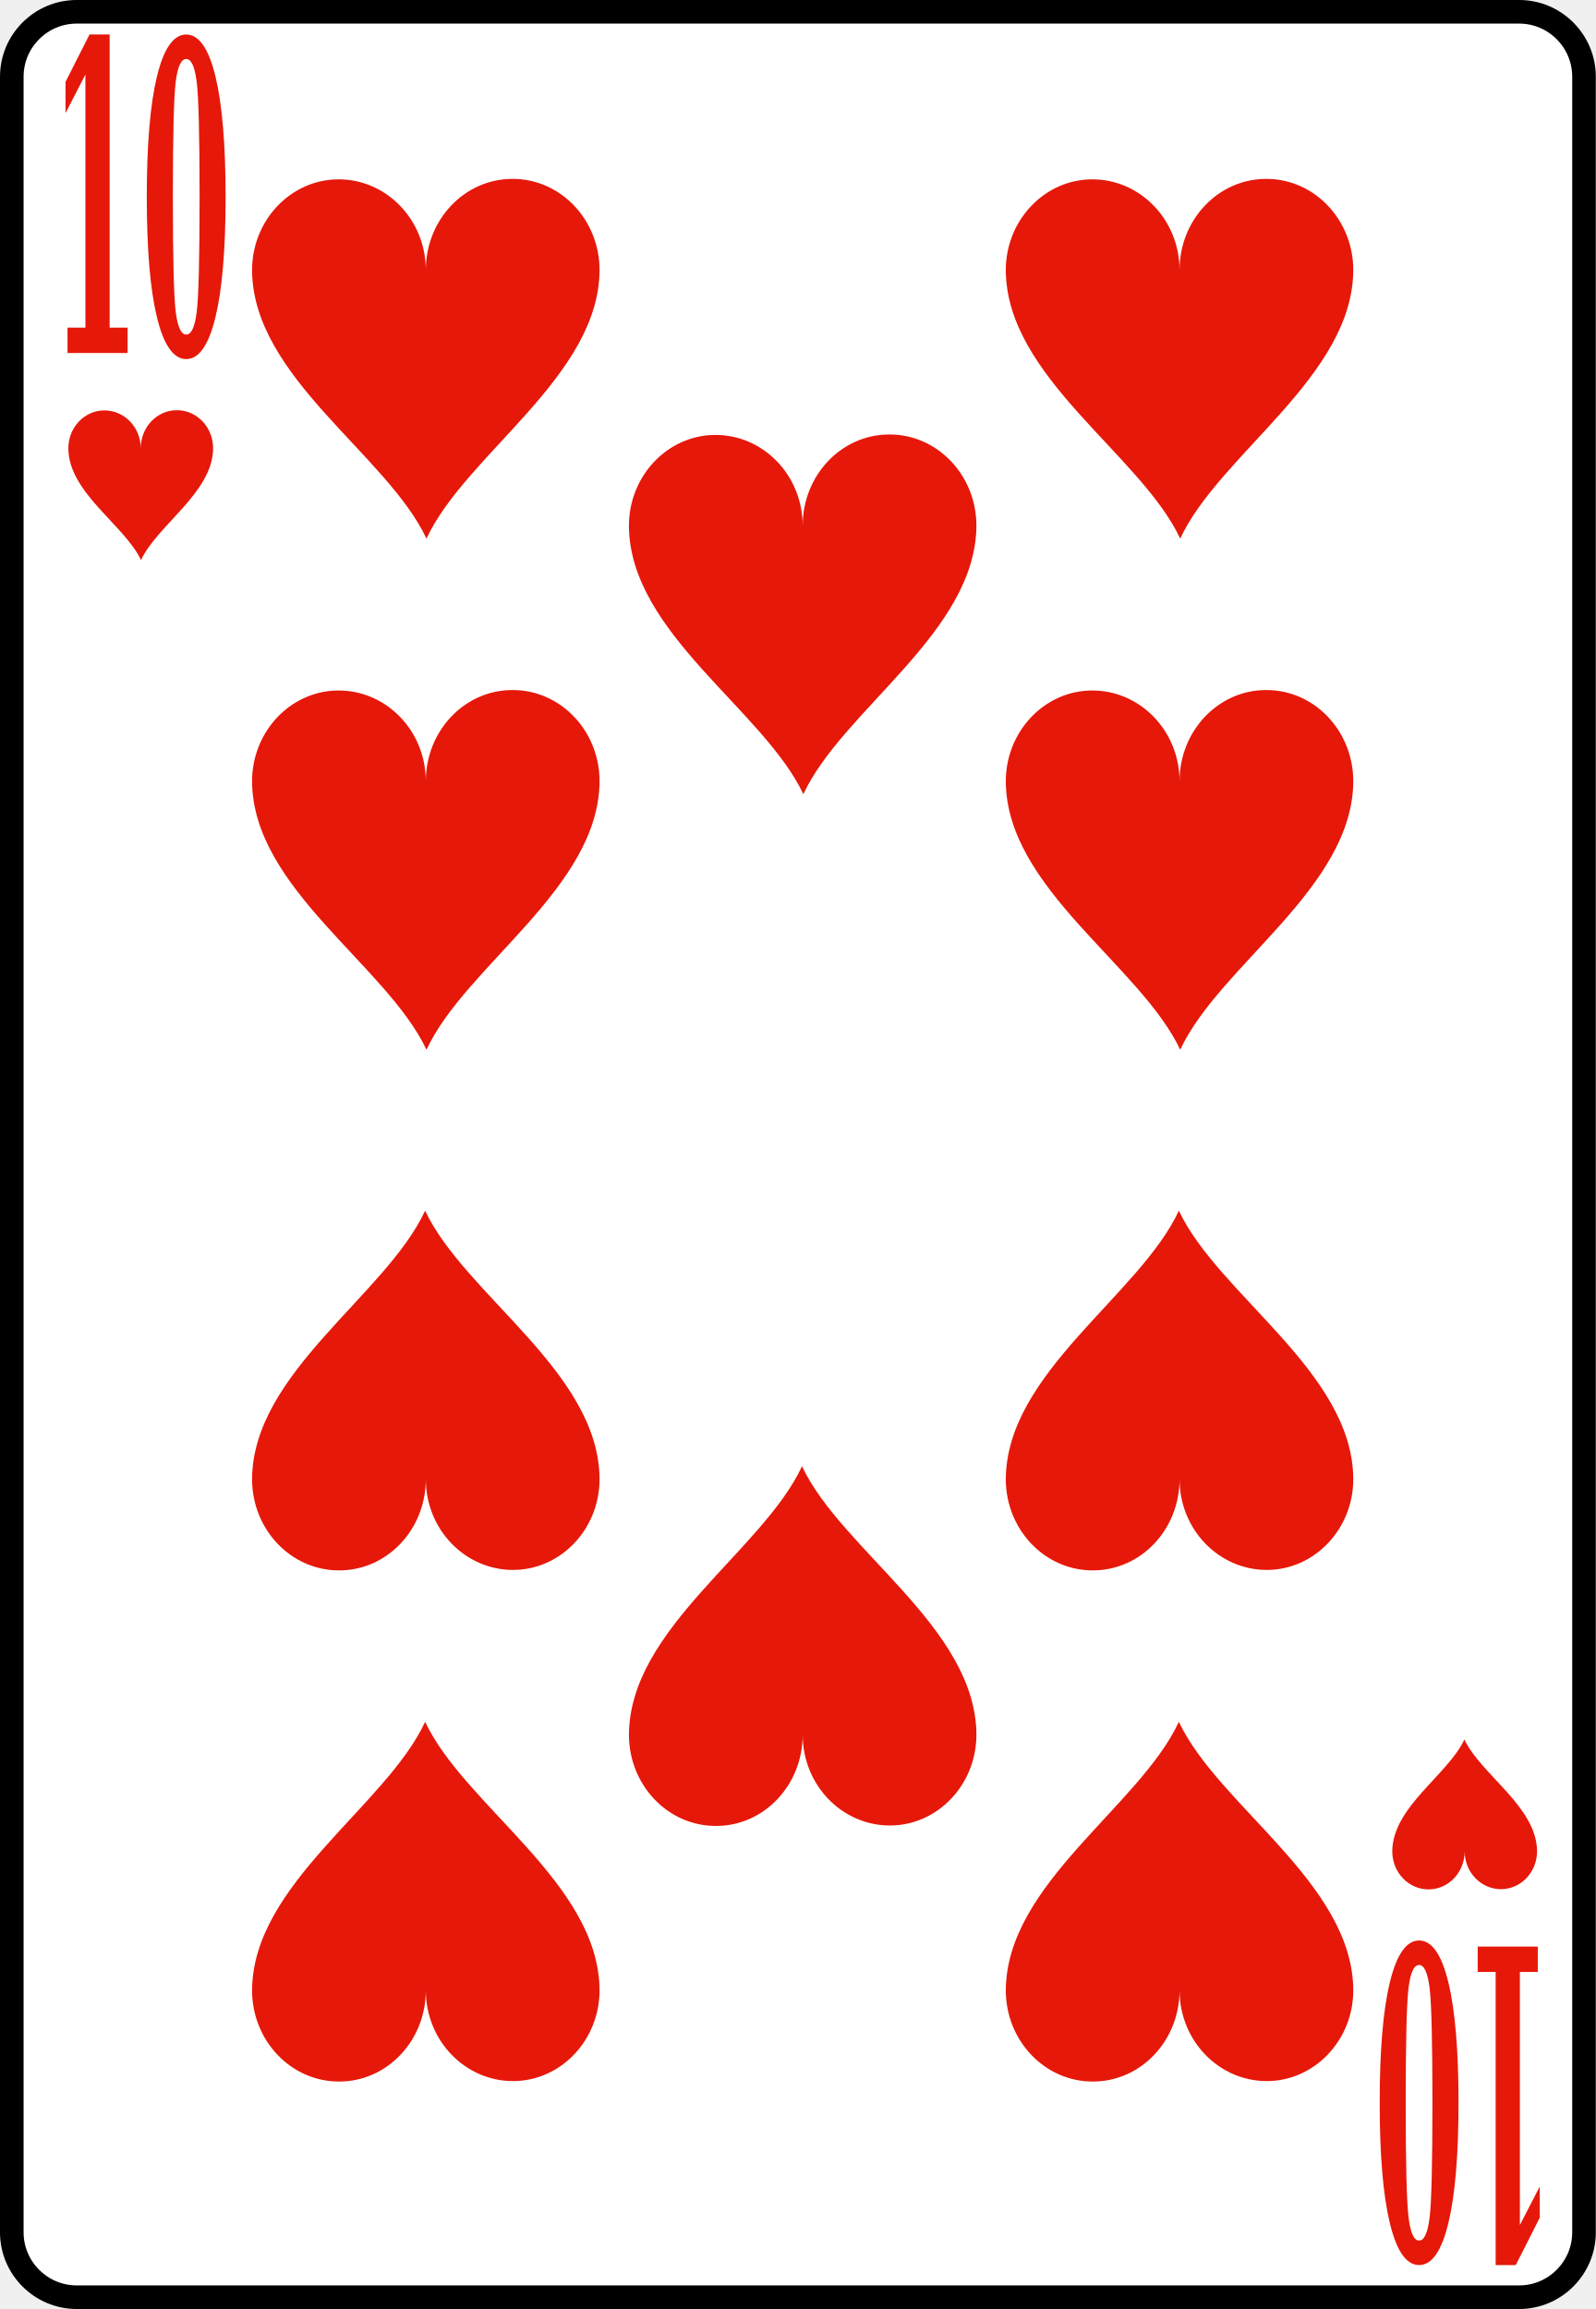
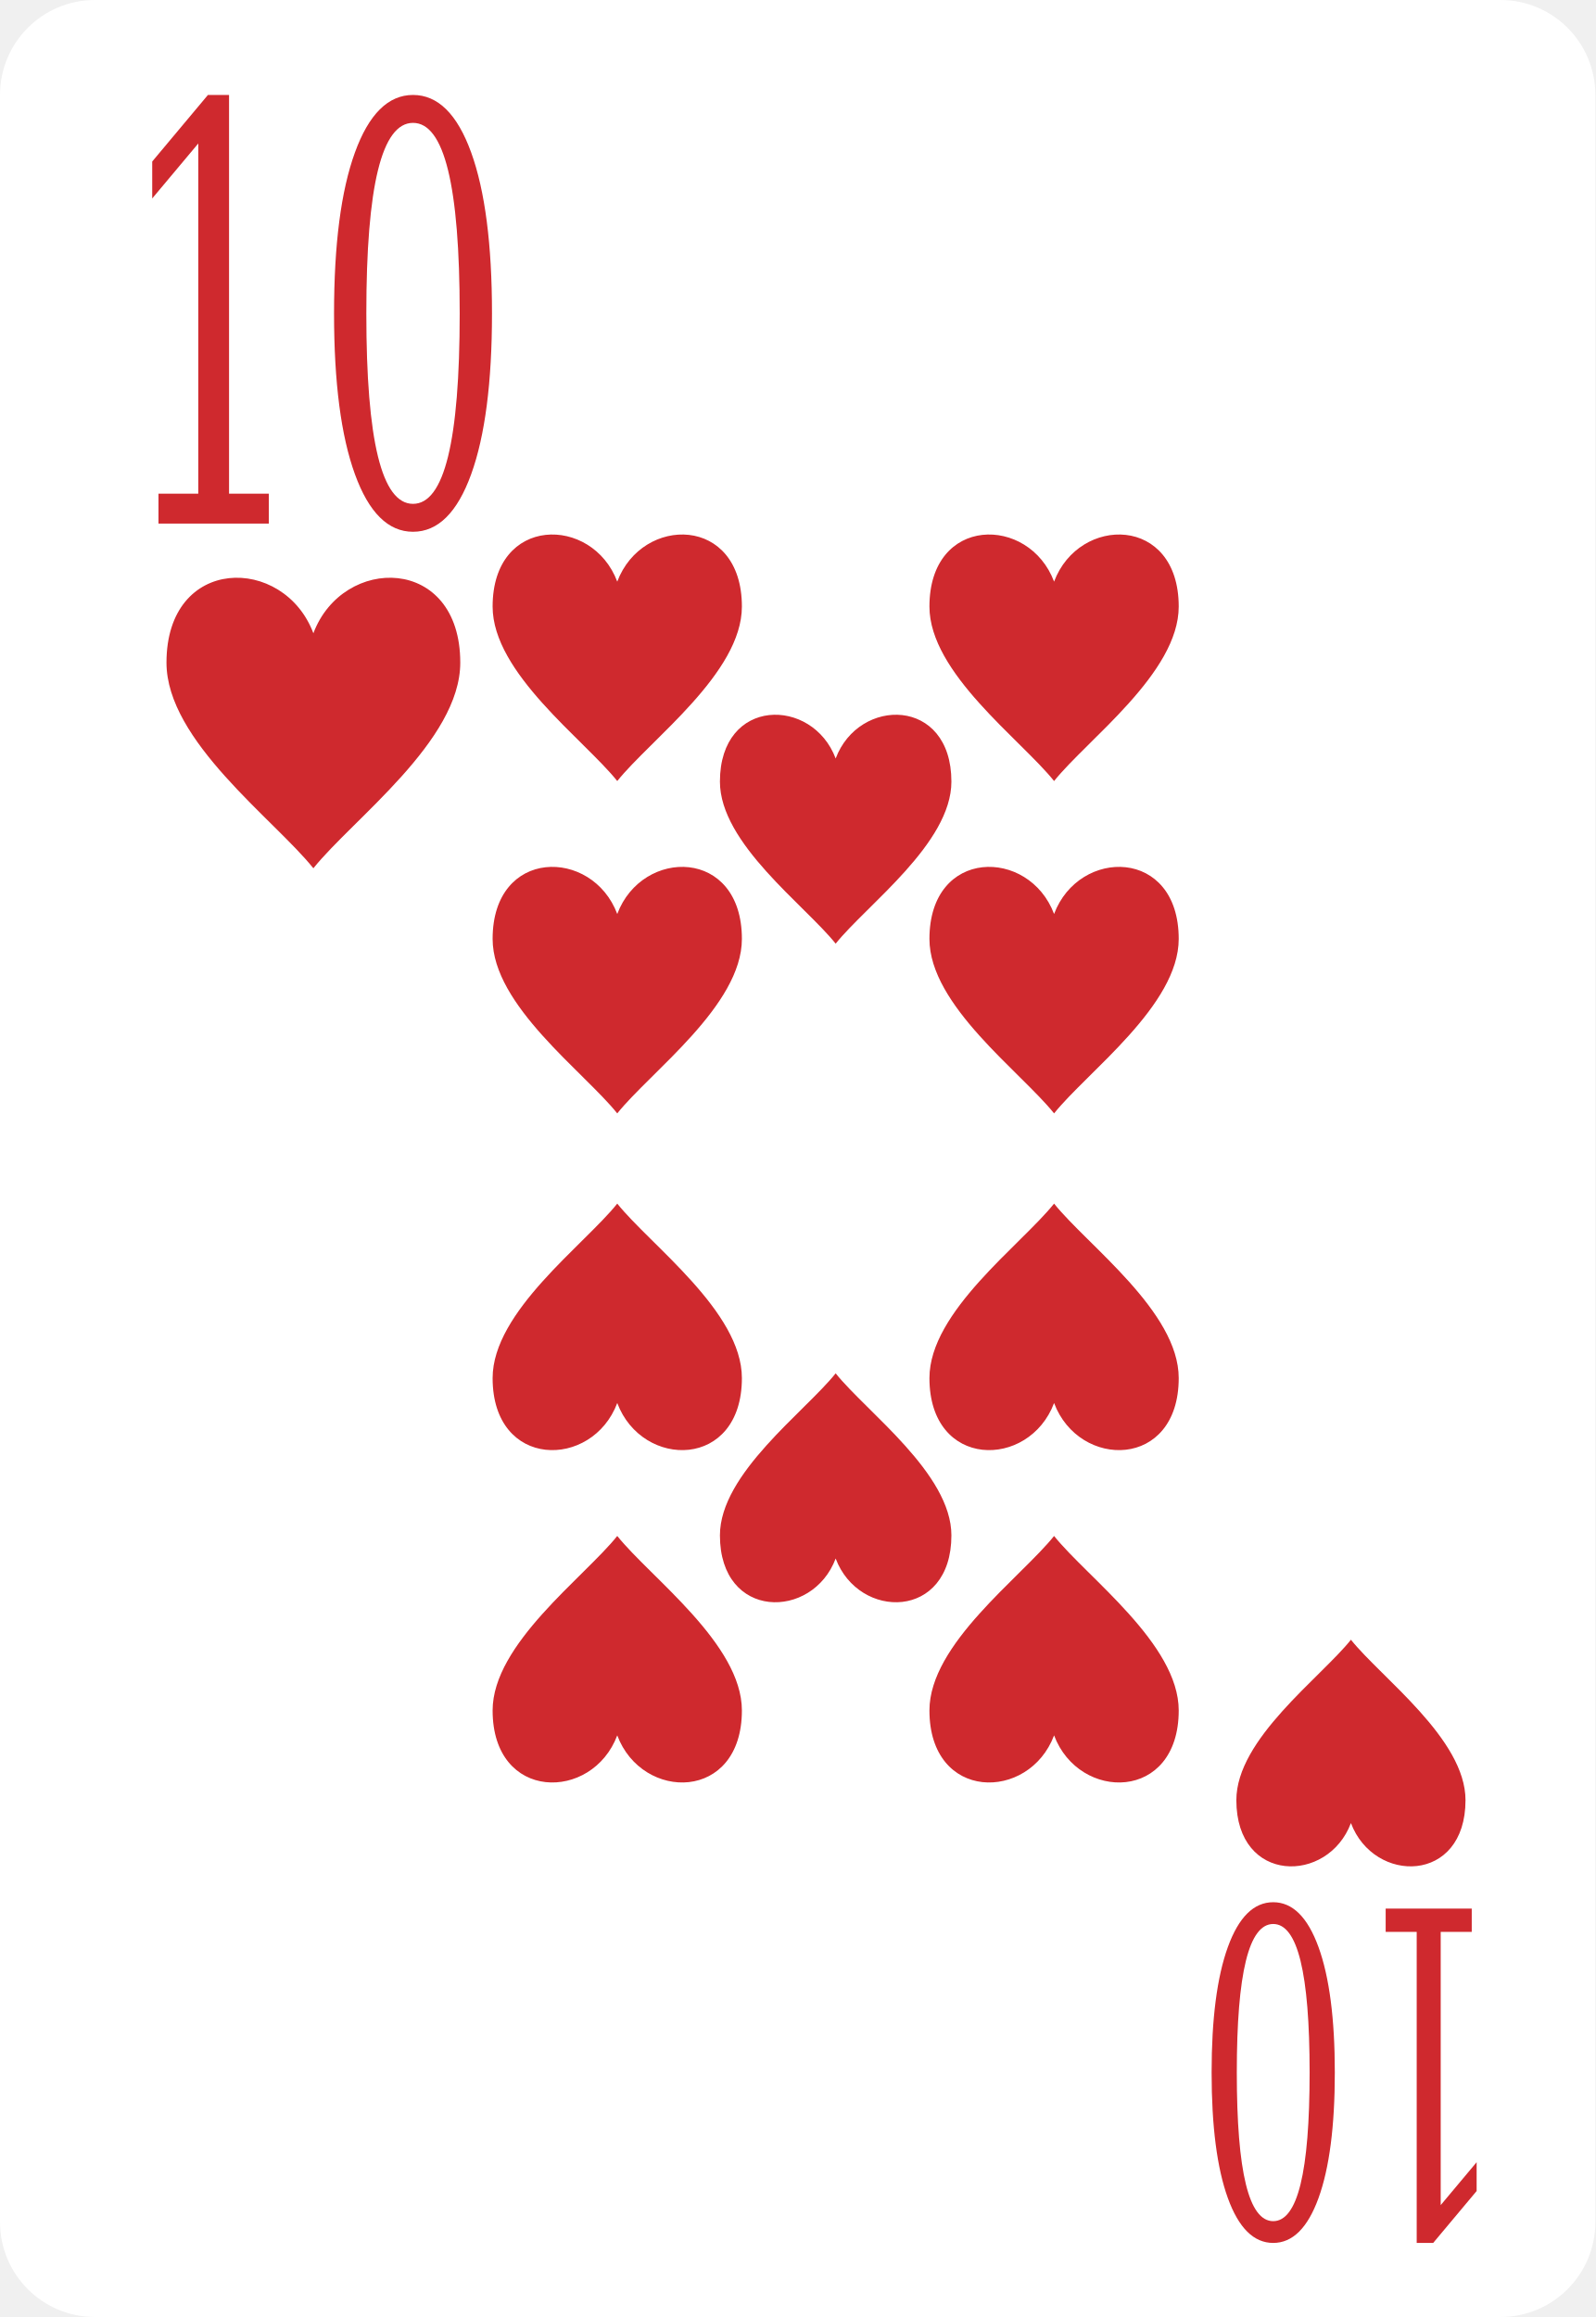
- <svg xmlns="http://www.w3.org/2000/svg" xmlns:xlink="http://www.w3.org/1999/xlink" viewBox="0 0 169.075 244.640" version="1.1">
+ <svg xmlns="http://www.w3.org/2000/svg" viewBox="0 0 168 244">
  <defs>
-     <g id="base">
-       <path style="fill:#FFFFFF;stroke:#000000;stroke-width:2.5" d="M 0,0C0,3.78 3.09,6.87 6.87,6.87L159.715,6.87C163.485,6.87 166.575,3.78 166.575,0L166.575,-228.4C166.575,-232.18 163.485,-235.27 159.715,-235.27L6.87,-235.27C3.09,-235.27 0,-232.18 0,-228.4L0,0 z" id="path49" />
-     </g>
-     <g id="heart">
-       <path style="fill:#E6180A;" d="M-7.67,3.93c0.01-4.71,5.91-8.14,7.64-11.87c1.75,3.72,7.66,7.12,7.7,11.83c0.01,2.22-1.71,4.03-3.82,4.03C1.73,7.92,0,6.13,0,3.91c0,2.23-1.71,4.03-3.82,4.03C-5.94,7.95-7.66,6.15-7.67,3.93z" id="path70" />
-     </g>
-     <g id="n_10">
-       <g transform="scale(0.32258 1.05741)" id="text7">
-         <path d="M281 0V121H561V1329L250 1145V1294L625 1520H940V121H1221V0Z" transform="translate(0,0) scale(0.02099609, -0.02099609)" />
-         <path d="M713 88Q833 88 877.5 197.0Q922 306 922 745Q922 1181 877.5 1292.0Q833 1403 713 1403Q593 1403 548.5 1294.0Q504 1185 504 745Q504 306 548.5 197.0Q593 88 713 88ZM713 -29Q414 -29 255.0 170.5Q96 370 96 745Q96 1120 255.0 1320.0Q414 1520 713 1520Q1011 1520 1170.0 1320.0Q1329 1120 1329 745Q1329 370 1170.0 170.5Q1011 -29 713 -29Z" transform="translate(29.91943,0) scale(0.02099609, -0.02099609)" />
-       </g>
+     <g id="suit">
+       <path d="M16 30C12 25 1 17 1 9 1-2 13-2 16 6 19-2 31-2 31 9c0 8-11 16-15 21Z" />
    </g>
  </defs>
-   <g id="heart_10" transform="translate(-1506.92,-249.755)">
-     <use xlink:href="#base" x="1508.17" y="486.275" width="100%" height="100%" />
-     <use xlink:href="#n_10" x="1512.17" y="287.157" style="fill:#e6180a" width="100%" height="100%" />
-     <use xlink:href="#n_10" x="1671.75" y="455.995" transform="matrix(-1,0,0,-1,3343.5,911.99)" style="fill:#e6180a" width="100%" height="100%" />
-     <use xlink:href="#heart" x="1521.83" y="301.157" transform="matrix(-1,0,0,-1,3043.66,602.314)" width="100%" height="100%" />
-     <use xlink:href="#heart" x="1662.1" y="441.995" width="100%" height="100%" />
-     <use xlink:href="#heart" x="646.681" y="119.902" transform="matrix(-2.4,0,0,-2.4,3104.069,575.5296)" width="100%" height="100%" />
-     <use xlink:href="#heart" x="646.681" y="142.467" transform="matrix(-2.4,0,0,-2.4,3104.069,683.8416)" width="100%" height="100%" />
-     <use xlink:href="#heart" x="646.681" y="165.451" transform="scale(2.4,2.4)" width="100%" height="100%" />
-     <use xlink:href="#heart" x="646.681" y="188.016" transform="scale(2.4,2.4)" width="100%" height="100%" />
-     <use xlink:href="#heart" x="679.955" y="119.902" transform="matrix(-2.4,0,0,-2.4,3263.784,575.5296)" width="100%" height="100%" />
-     <use xlink:href="#heart" x="679.955" y="142.467" transform="matrix(-2.4,0,0,-2.4,3263.784,683.8416)" width="100%" height="100%" />
-     <use xlink:href="#heart" x="679.955" y="165.451" transform="scale(2.4,2.4)" width="100%" height="100%" />
-     <use xlink:href="#heart" x="679.955" y="188.016" transform="scale(2.4,2.4)" width="100%" height="100%" />
-     <use xlink:href="#heart" x="663.318" y="131.185" transform="matrix(-2.4,0,0,-2.4,3183.926,629.688)" width="100%" height="100%" />
-     <use xlink:href="#heart" x="663.318" y="176.733" transform="scale(2.4,2.4)" width="100%" height="100%" />
+   <rect width="168" height="244" rx="10" fill="#fff" />
+   <g fill="#cf292e">
+     <g transform="translate(12 55.139) scale(0.016117 -0.029697)">
+       <path d="M291 0V106H551V1348L250 1153V1284L614 1520H752V106H1012V0Z" transform="translate(0 0)" />
+       <path d="M651 70Q804 70 880.0 238.0Q956 406 956 745Q956 1085 880.0 1253.0Q804 1421 651 1421Q498 1421 422.0 1253.0Q346 1085 346 745Q346 406 422.0 238.0Q498 70 651 70ZM651 -29Q408 -29 271.5 175.0Q135 379 135 745Q135 1112 271.5 1316.0Q408 1520 651 1520Q895 1520 1031.0 1316.0Q1167 1112 1167 745Q1167 379 1031.0 175.0Q895 -29 651 -29Z" transform="translate(1303 0)" />
+     </g>
+     <use href="#suit" transform="translate(33 77)  scale(1.03125) translate(-16 -16)" />
+     <g transform="translate(168 244) rotate(180) scale(.78)">
+       <g transform="translate(12 55.139) scale(0.016117 -0.029697)">
+         <path d="M291 0V106H551V1348L250 1153V1284L614 1520H752V106H1012V0Z" transform="translate(0 0)" />
+         <path d="M651 70Q804 70 880.0 238.0Q956 406 956 745Q956 1085 880.0 1253.0Q804 1421 651 1421Q498 1421 422.0 1253.0Q346 1085 346 745Q346 406 422.0 238.0Q498 70 651 70ZM651 -29Q408 -29 271.5 175.0Q135 379 135 745Q135 1112 271.5 1316.0Q408 1520 651 1520Q895 1520 1031.0 1316.0Q1167 1112 1167 745Q1167 379 1031.0 175.0Q895 -29 651 -29Z" transform="translate(1303 0)" />
+       </g>
+       <use href="#suit" transform="translate(33 77)  scale(1.03125) translate(-16 -16)" />
+     </g>
+     <use href="#suit" transform="translate(65 70)  scale(0.875) translate(-16 -16)" />
+     <use href="#suit" transform="translate(111 70)  scale(0.875) translate(-16 -16)" />
+     <use href="#suit" transform="translate(65 105)  scale(0.875) translate(-16 -16)" />
+     <use href="#suit" transform="translate(111 105)  scale(0.875) translate(-16 -16)" />
+     <use href="#suit" transform="translate(65 139) rotate(180) scale(0.875) translate(-16 -16)" />
+     <use href="#suit" transform="translate(111 139) rotate(180) scale(0.875) translate(-16 -16)" />
+     <use href="#suit" transform="translate(65 174) rotate(180) scale(0.875) translate(-16 -16)" />
+     <use href="#suit" transform="translate(111 174) rotate(180) scale(0.875) translate(-16 -16)" />
+     <use href="#suit" transform="translate(88 88)  scale(0.8125) translate(-16 -16)" />
+     <use href="#suit" transform="translate(88 156) rotate(180) scale(0.8125) translate(-16 -16)" />
  </g>
</svg>
